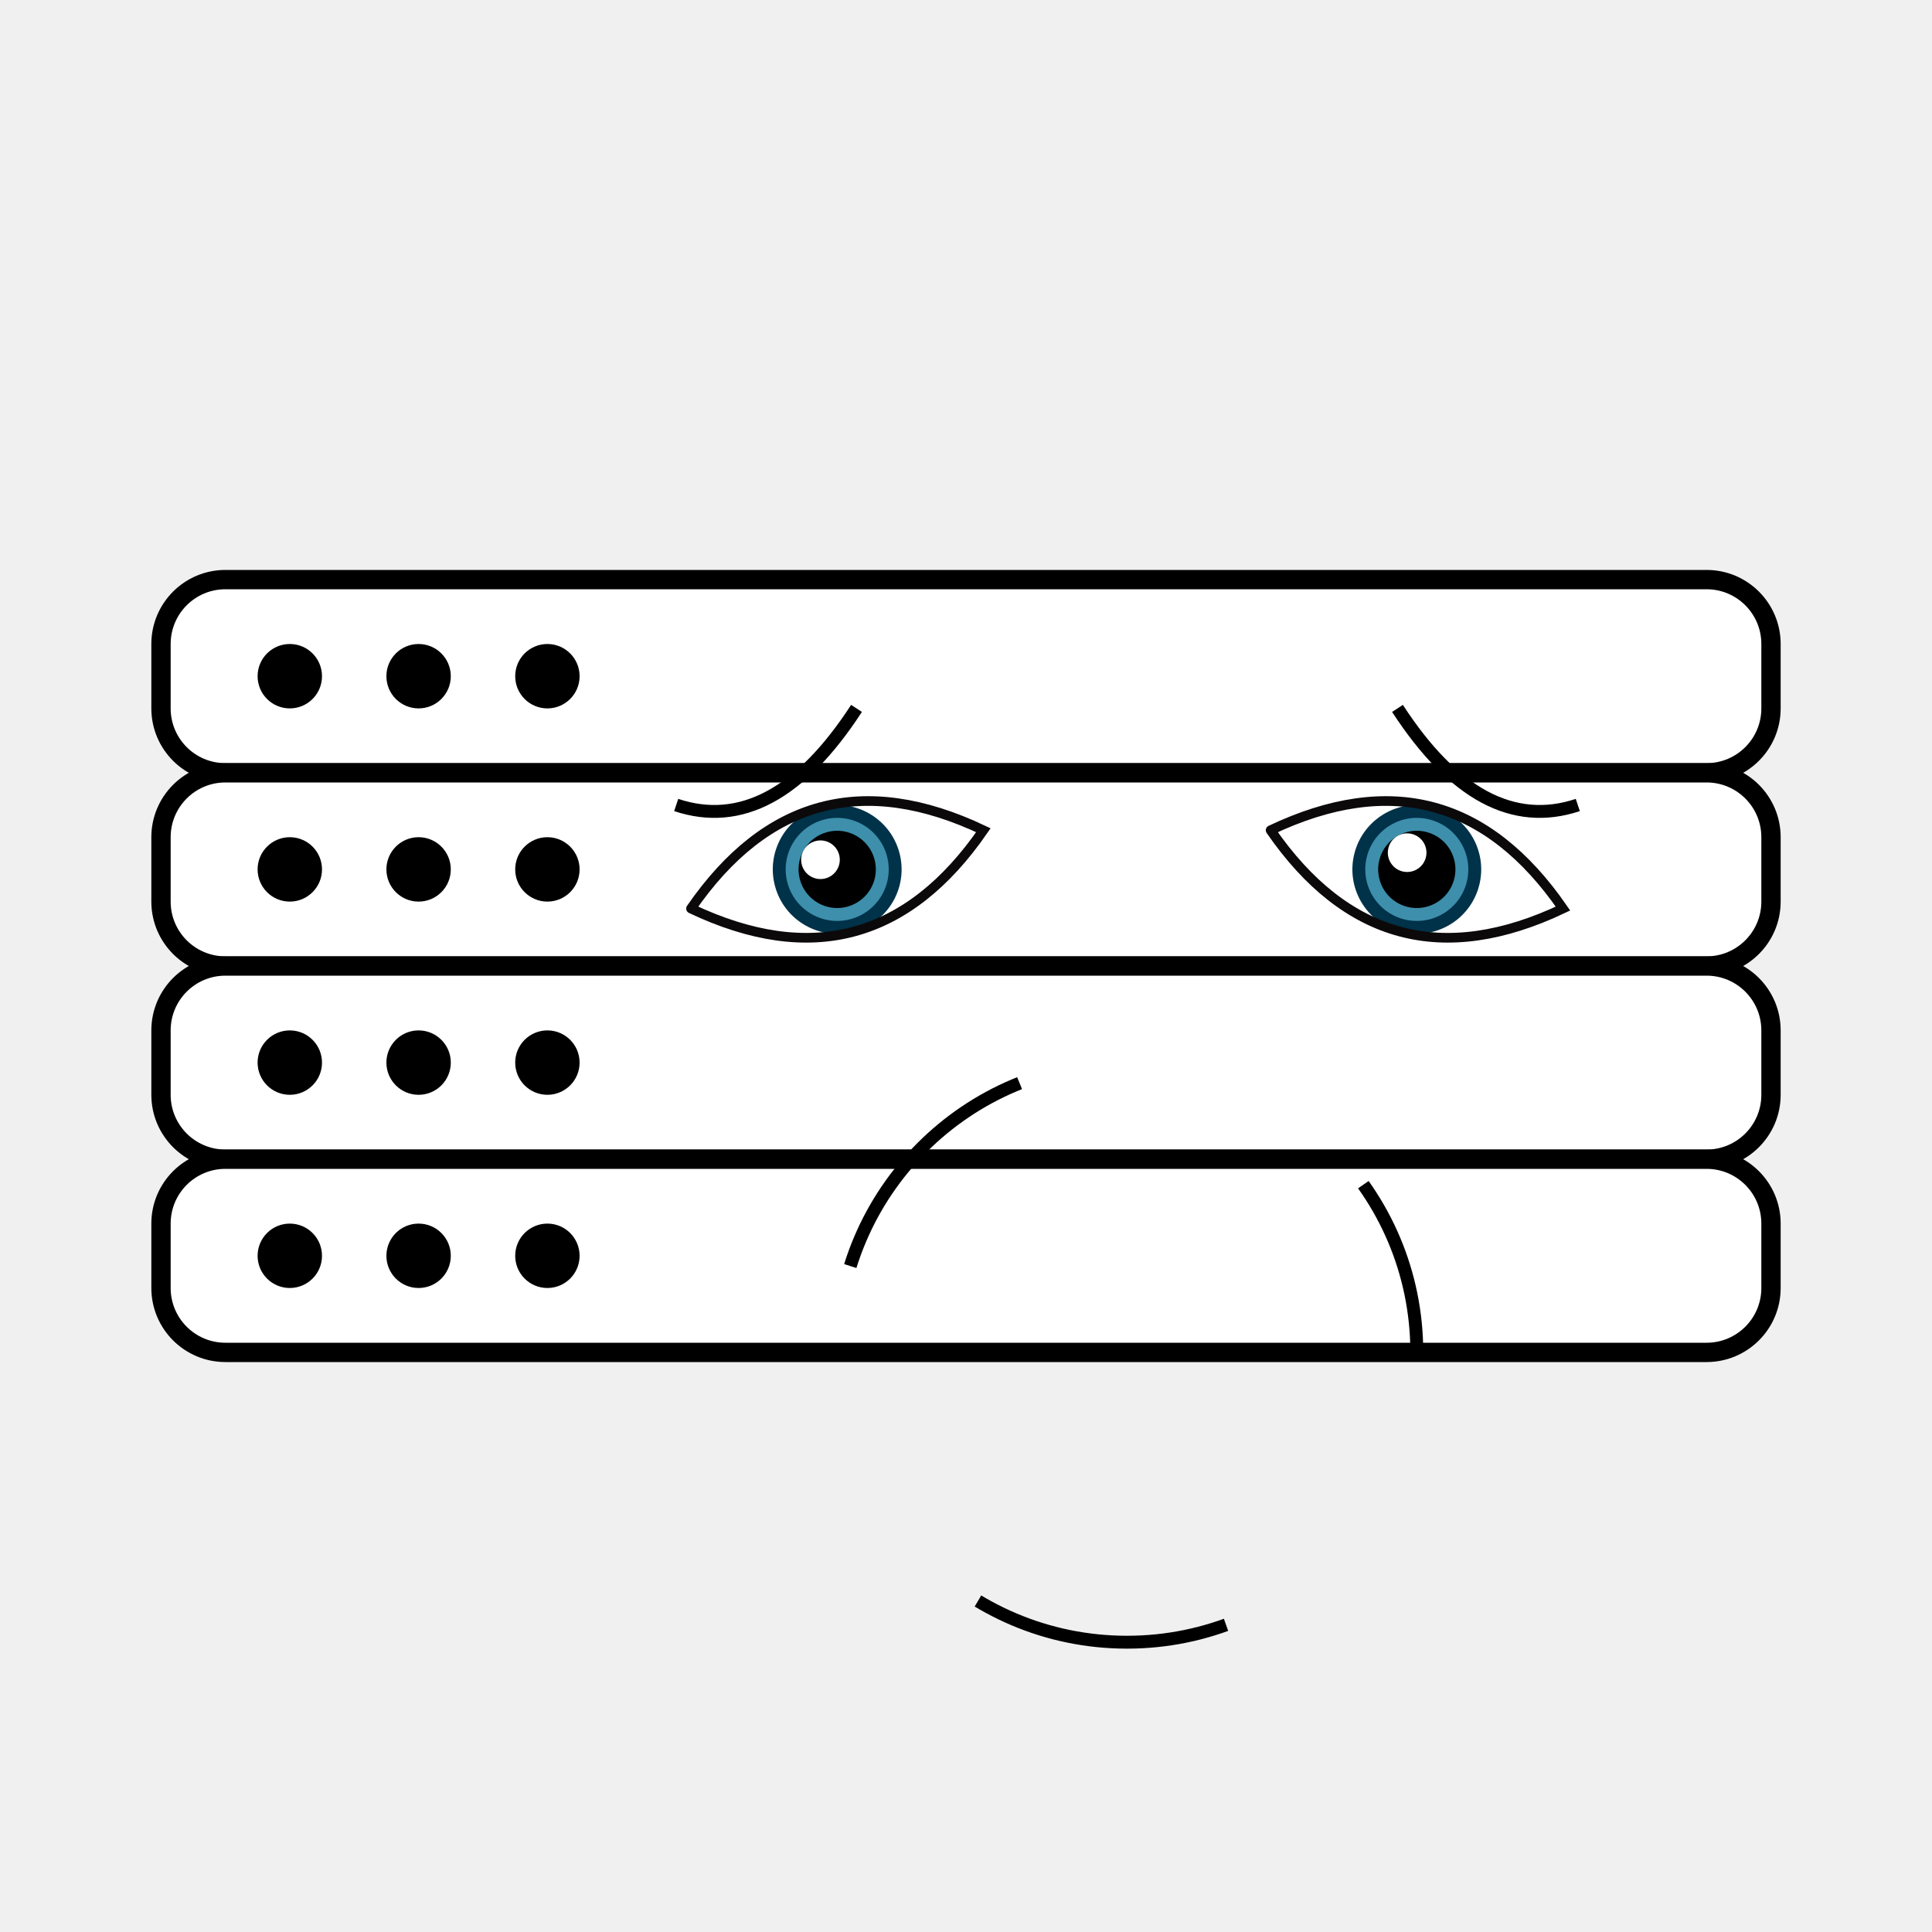
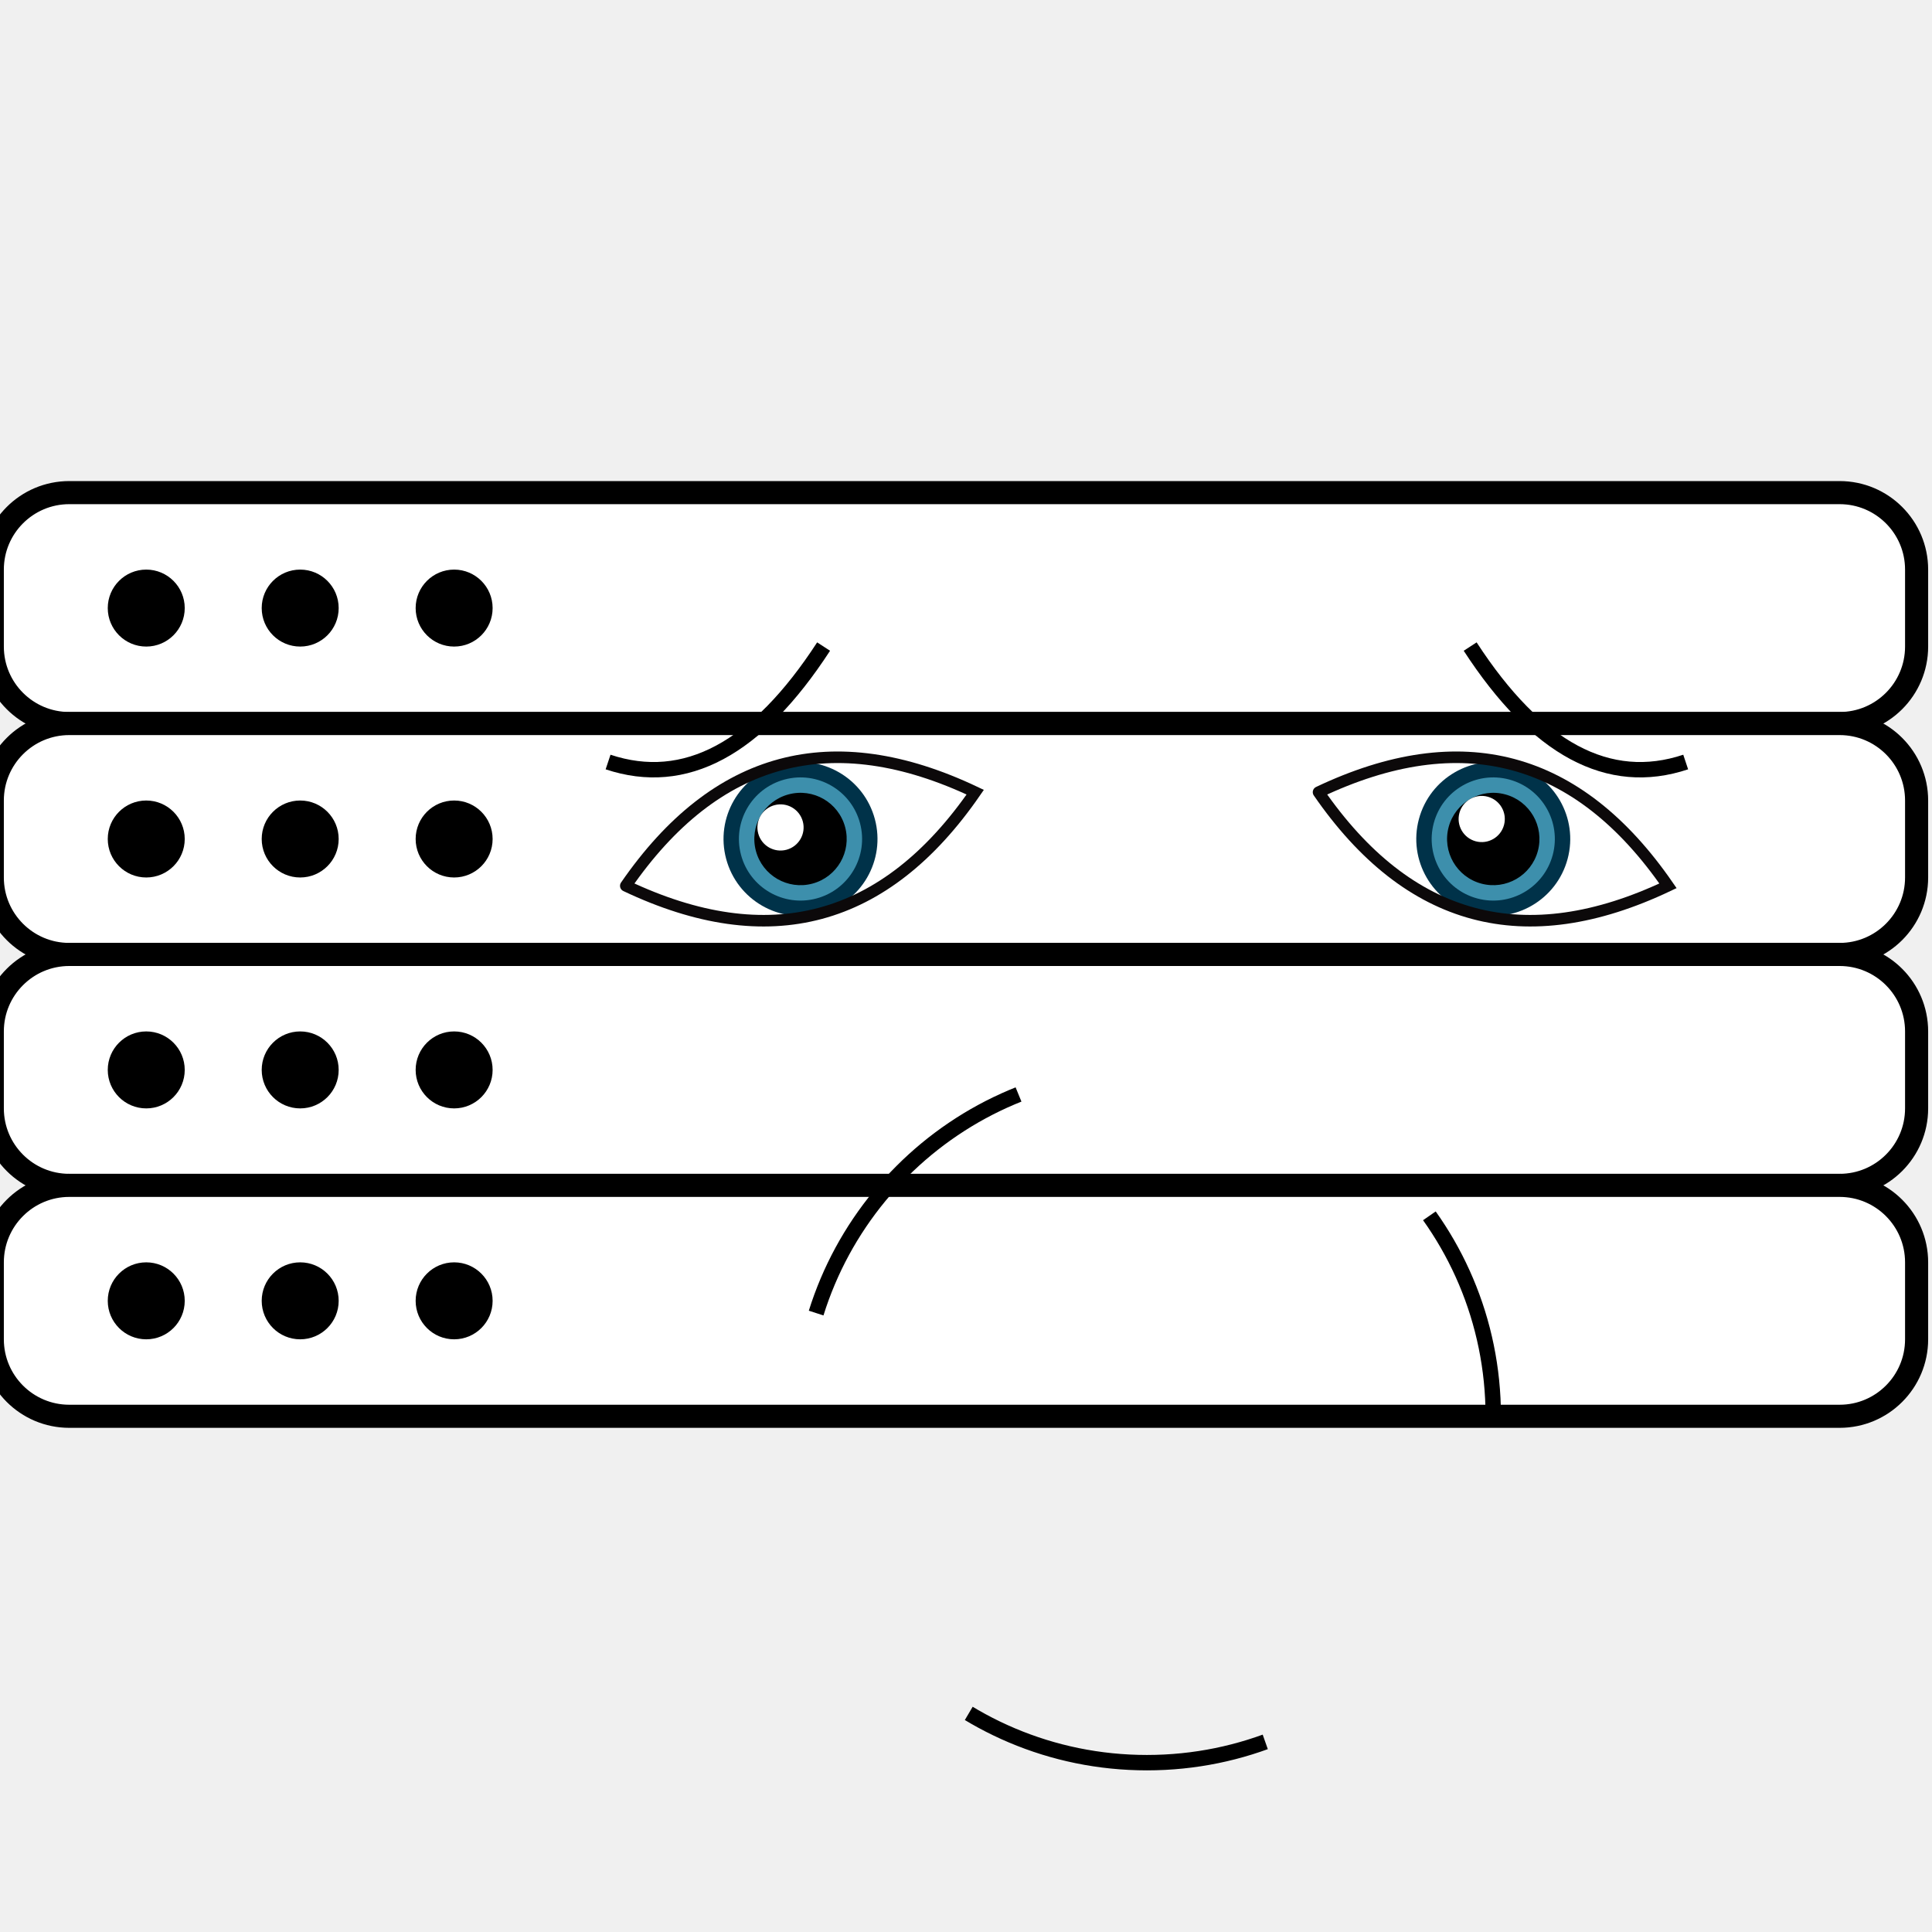
- <svg xmlns="http://www.w3.org/2000/svg" version="1.1" width="300" height="300" viewBox="0 0 300 300">
+ <svg xmlns="http://www.w3.org/2000/svg" version="1.1" width="300" height="300" viewBox="26 26 251 251">
  <rect x="25" y="90" rx="10" ry="10" width="250" height="30" fill="white" stroke="black" stroke-width="3" />
  <circle cx="45" cy="105" r="5" />
  <circle cx="65" cy="105" r="5" />
  <circle cx="85" cy="105" r="5" />
  <rect x="25" y="120" rx="10" ry="10" width="250" height="30" fill="white" stroke="black" stroke-width="3" />
  <circle cx="45" cy="135" r="5" />
  <circle cx="65" cy="135" r="5" />
  <circle cx="85" cy="135" r="5" />
  <rect x="25" y="150" rx="10" ry="10" width="250" height="30" fill="white" stroke="black" stroke-width="3" />
  <circle cx="45" cy="165" r="5" />
  <circle cx="65" cy="165" r="5" />
  <circle cx="85" cy="165" r="5" />
  <rect x="25" y="180" rx="10" ry="10" width="250" height="30" fill="white" stroke="black" stroke-width="3" />
  <circle cx="45" cy="195" r="5" />
  <circle cx="65" cy="195" r="5" />
  <circle cx="85" cy="195" r="5" />
  <symbol id="eye" width="50" height="40" viewBox="0 0 50 40">
    <circle cx="25" cy="20" r="10" fill="#003249" />
    <circle cx="25" cy="20" r="8" fill="#3d8fac" />
    <circle cx="25" cy="20" r="6" fill="black" />
    <circle cx="22.879" cy="17.879" r="3" fill="white" />
    <path d="     M 1.5,20     Q 25,0  48.5,20     Q 25,40 1.5,20     " fill="none" stroke="#0c090a" stroke-width="1.5" stroke-linecap="round" />
  </symbol>
  <use href="#eye" x="105" y="115" width="50" height="40" transform="rotate(-15,130,135)" />
  <use href="#eye" x="195" y="115" width="50" height="40" transform="rotate(15,220,135)" />
  <circle cx="175" cy="210" r="45" fill="none" stroke="black" stroke-width="2" pathLength="100" stroke-dasharray="0 55 40 5" />
  <symbol id="eyebrow" width="30" height="30" viewBox="0 0 30 30">
    <path d="     M 0,25     Q 15,30 28,10    " fill="none" stroke="black" stroke-width="2" />
  </symbol>
  <path d="    M 105,125    Q 120,130 133,110   " fill="none" stroke="black" stroke-width="2" />
  <path d="    M 245,125    Q 230,130 217,110   " fill="none" stroke="black" stroke-width="2" />
  <use href="#eyebrow" x="200" y="100" style="transform:rotateY(90deg);backface-visibility:visible;transform-origin:215px 115px" />
</svg>
